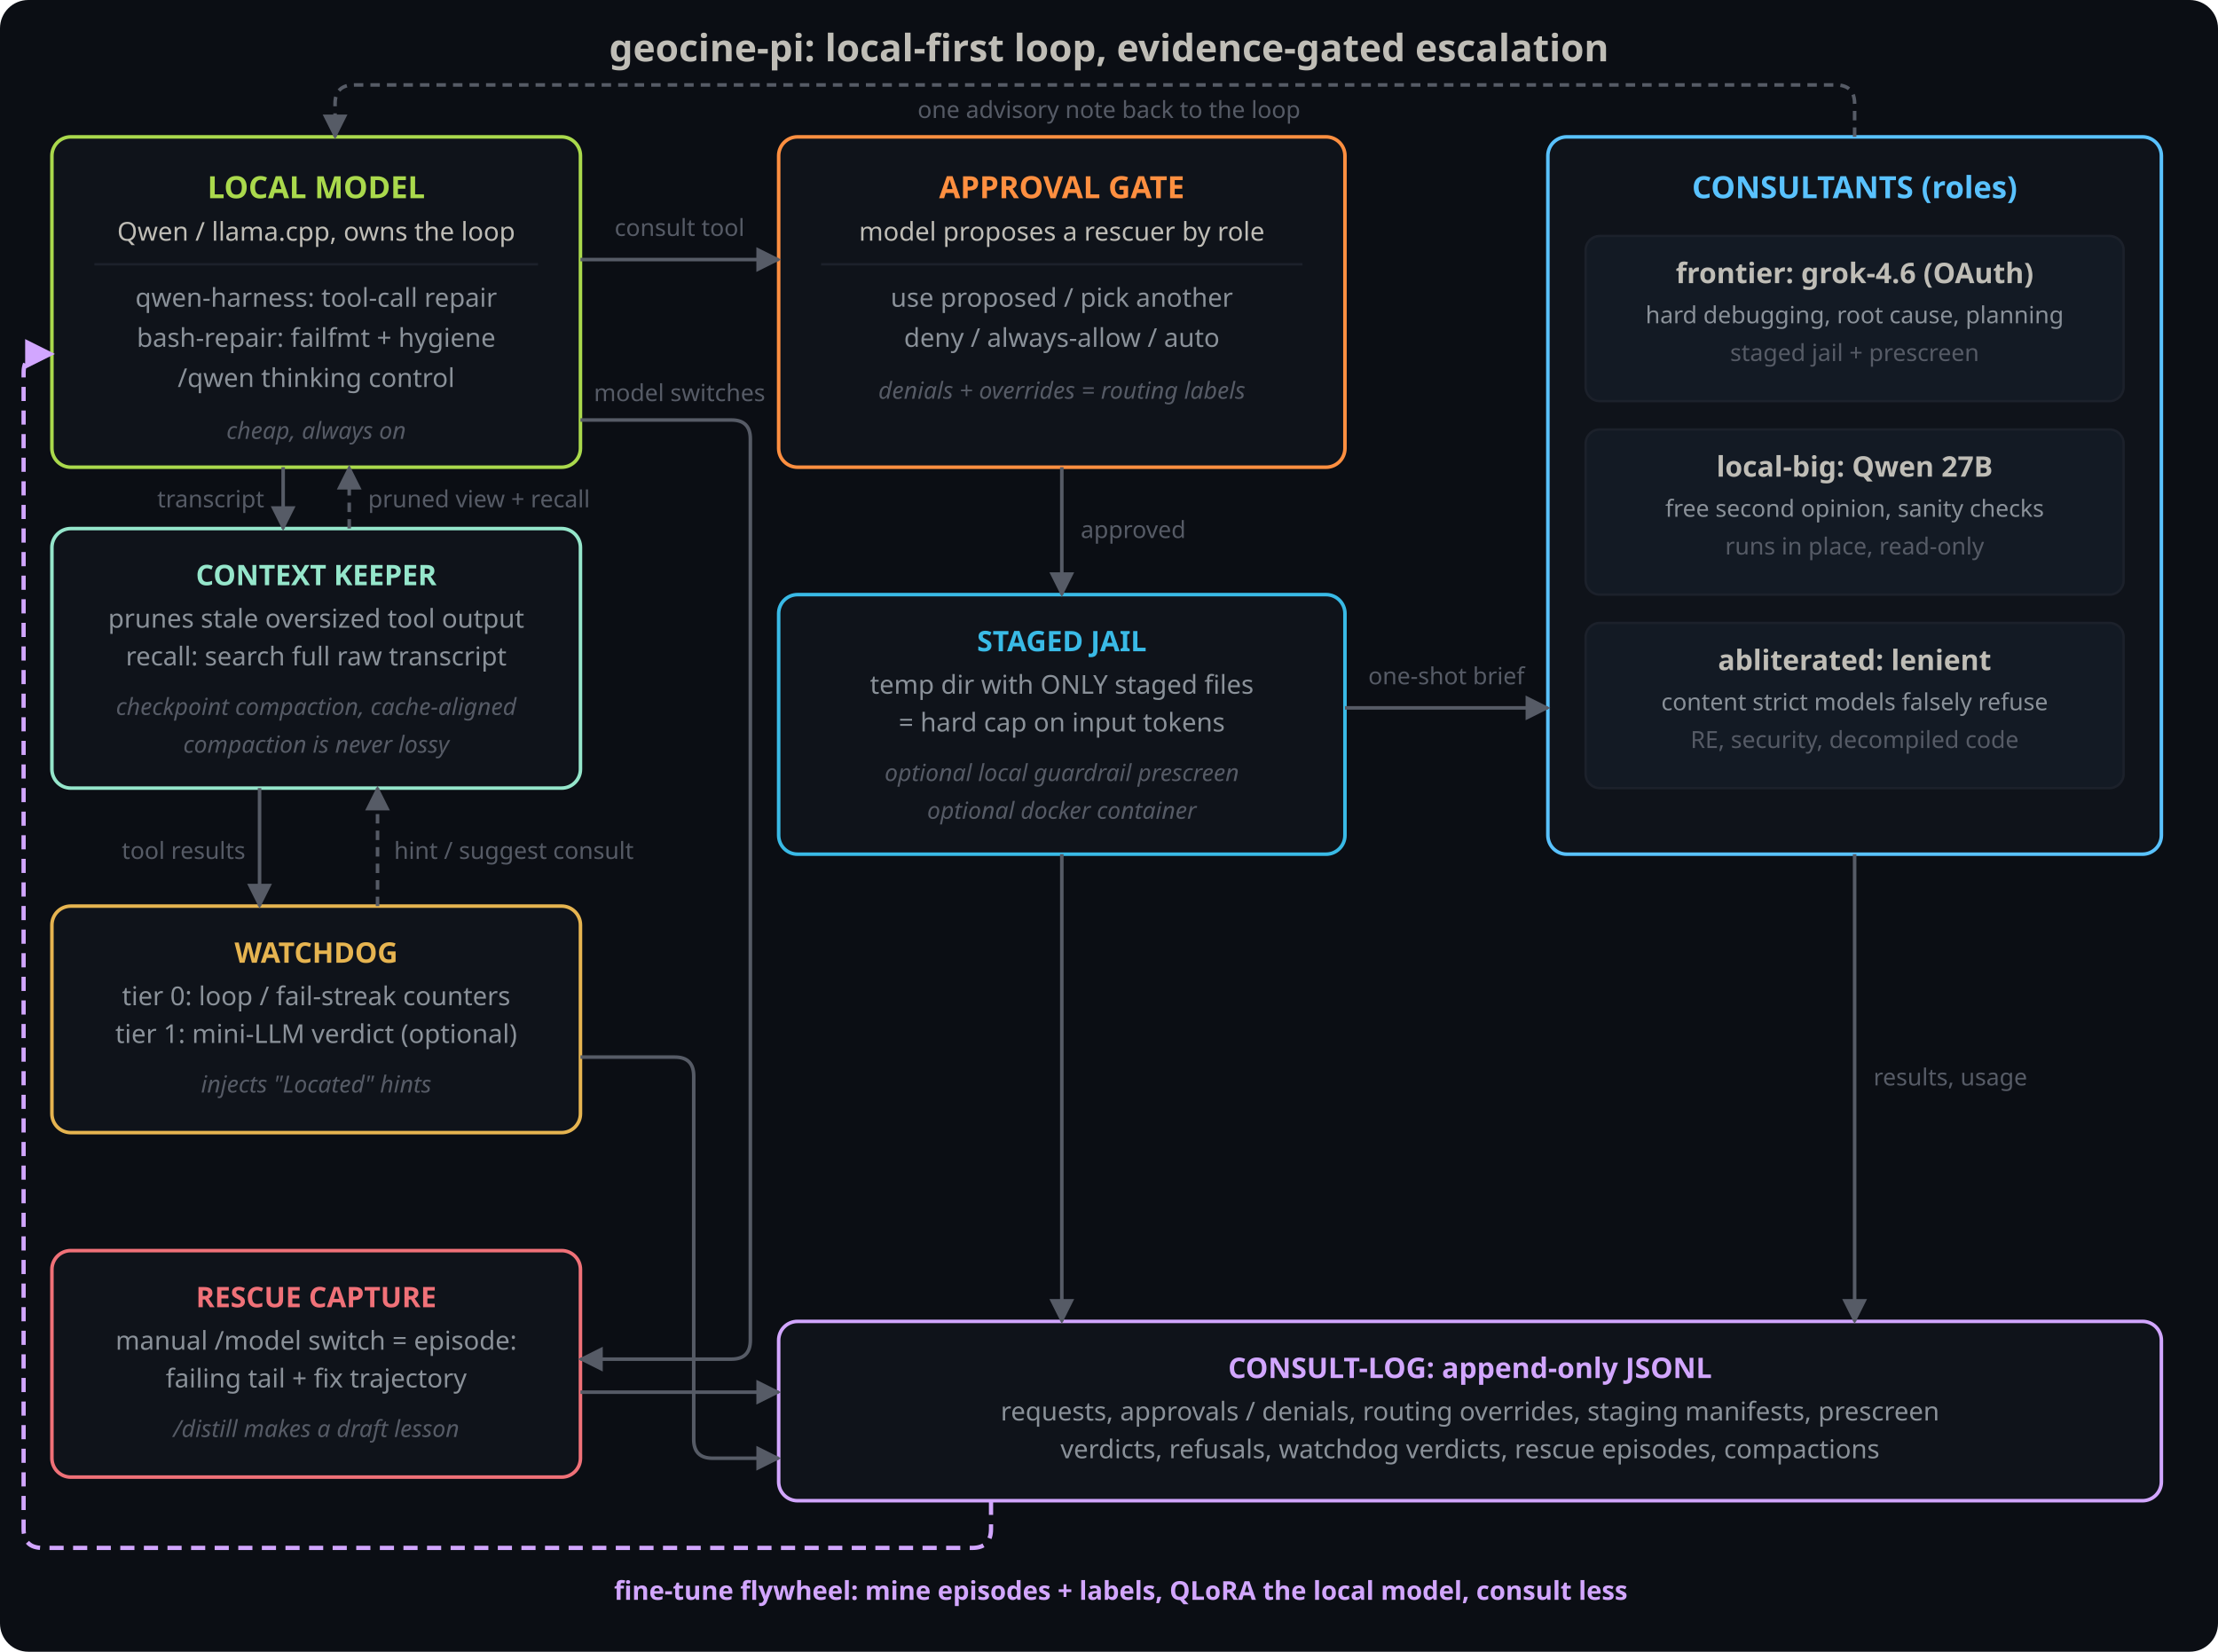
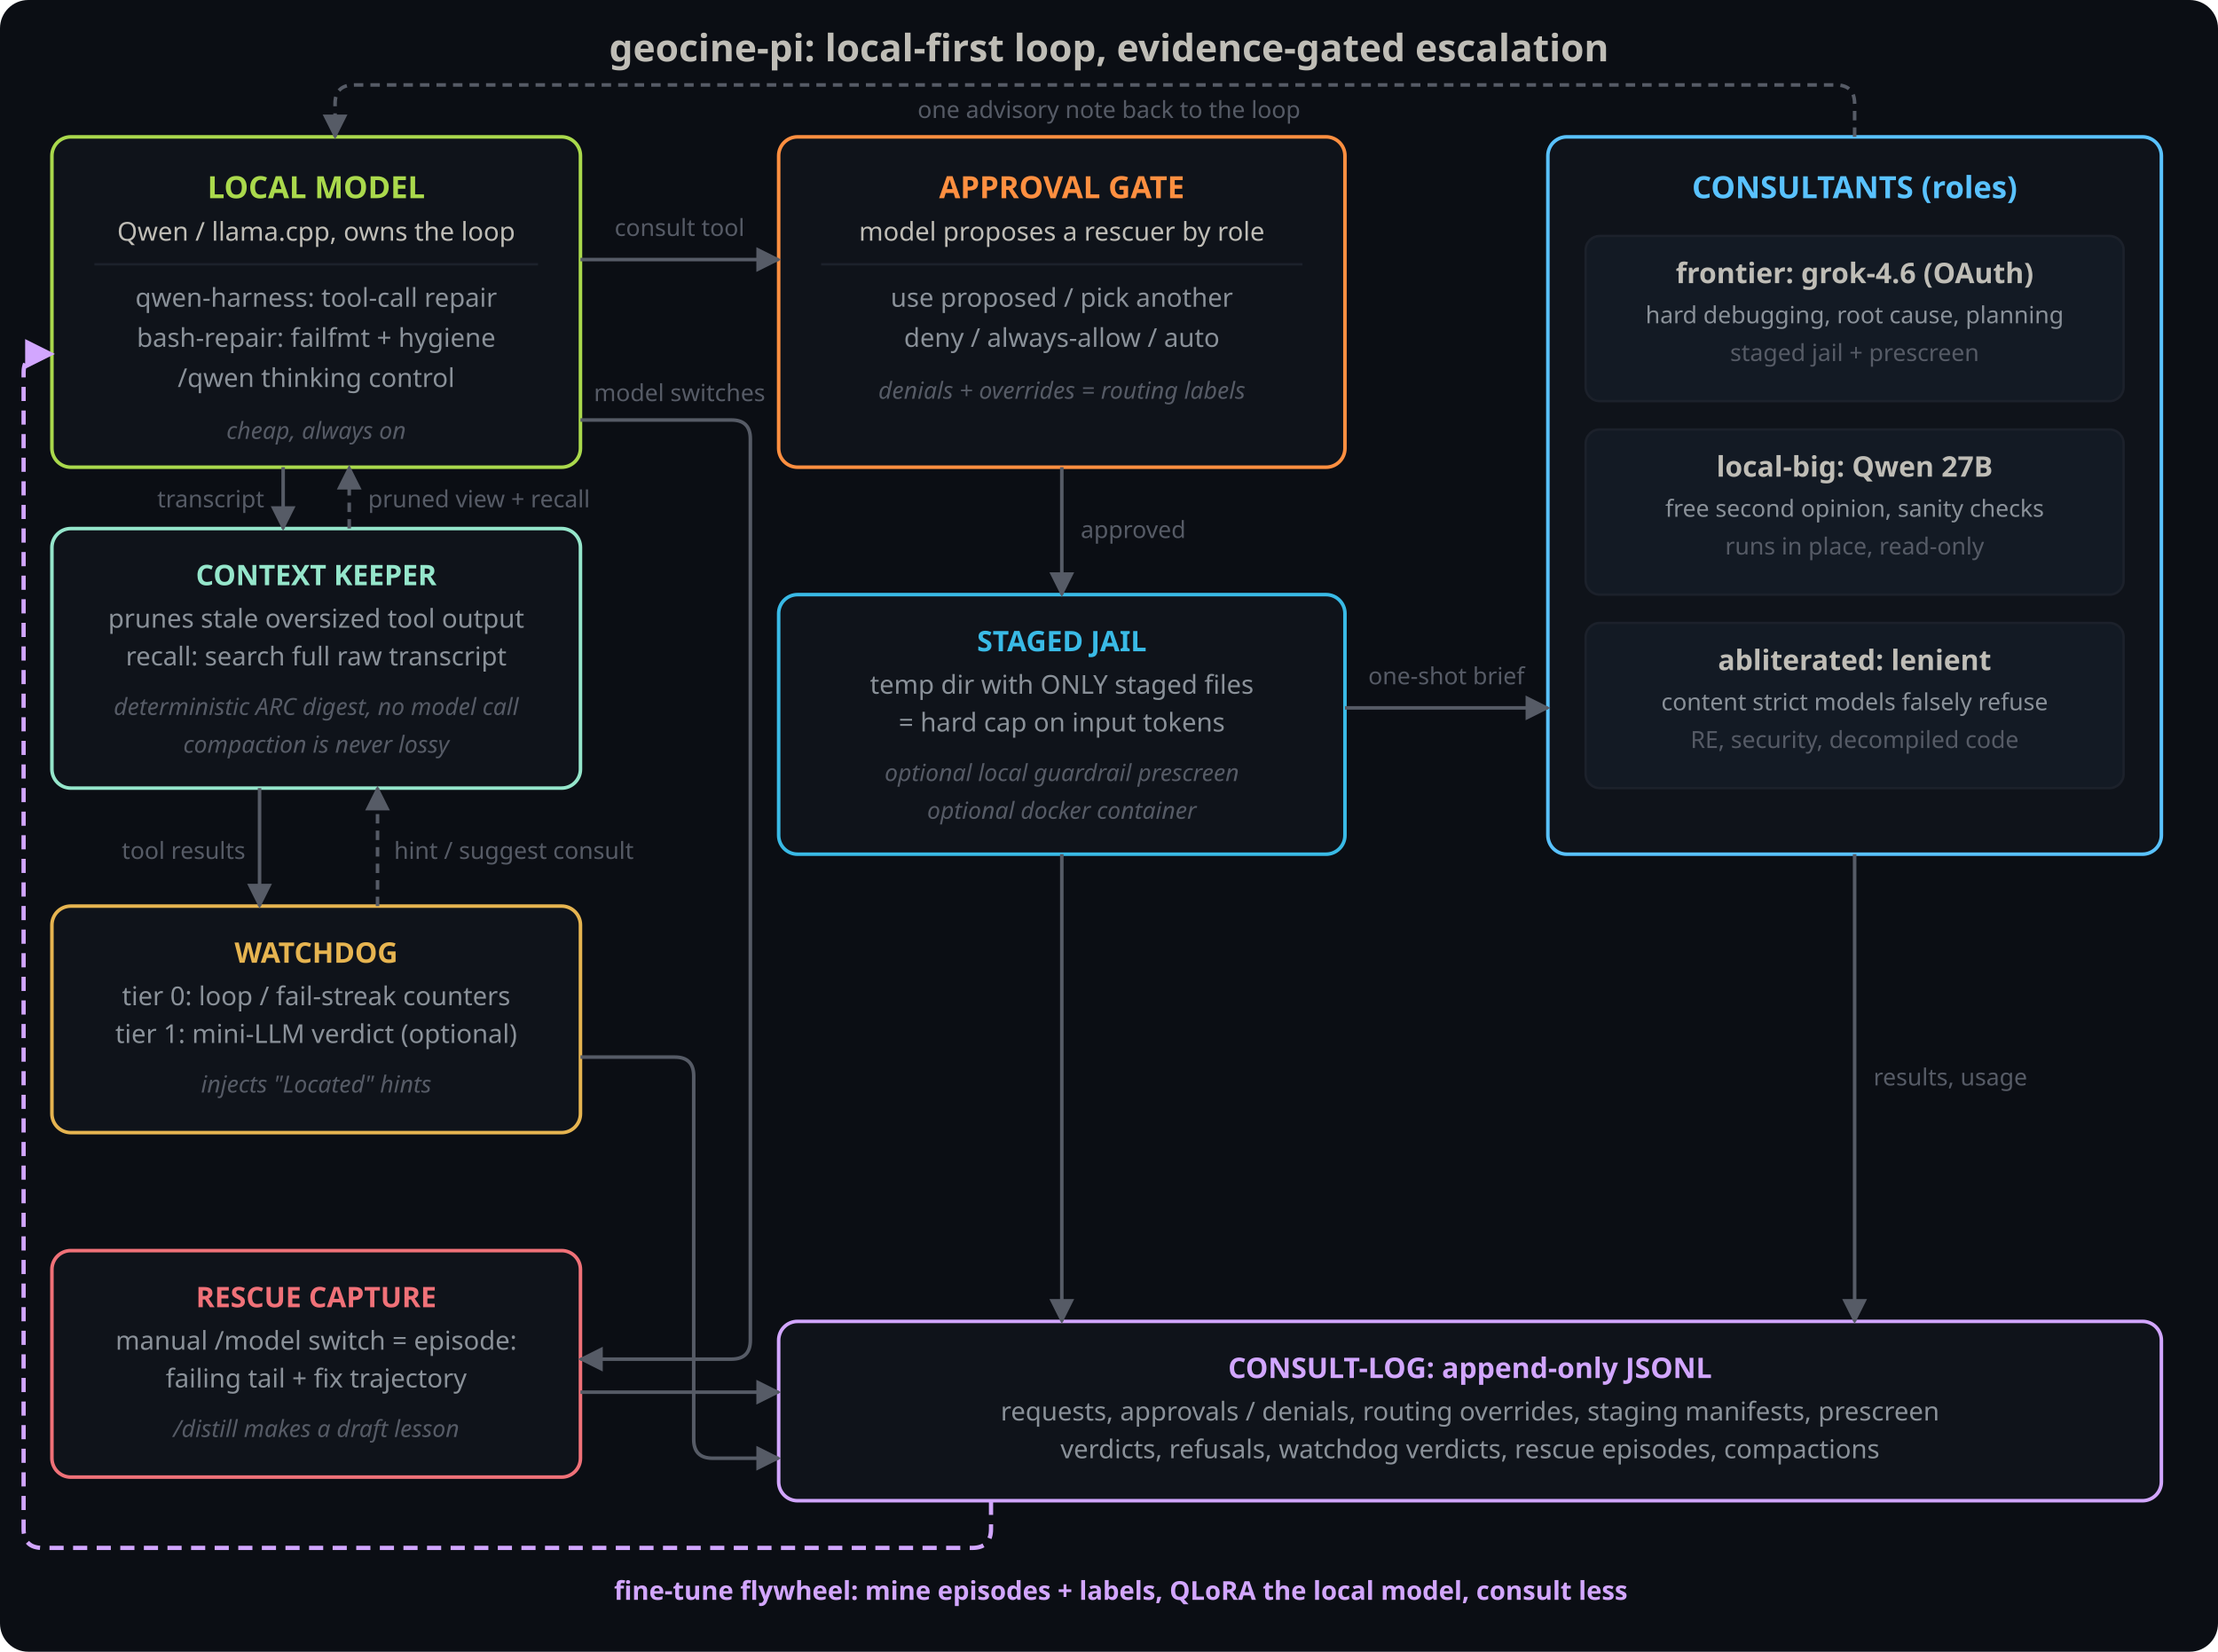
<svg xmlns="http://www.w3.org/2000/svg" viewBox="0 0 940 700" font-family="ui-sans-serif, system-ui, 'Segoe UI', sans-serif">
  <defs>
    <marker id="arrow" viewBox="0 0 10 10" refX="9" refY="5" markerWidth="7" markerHeight="7" orient="auto-start-reverse">
      <path d="M0,0 L10,5 L0,10 z" fill="#565b66" />
    </marker>
    <marker id="arrowp" viewBox="0 0 10 10" refX="9" refY="5" markerWidth="7" markerHeight="7" orient="auto-start-reverse">
      <path d="M0,0 L10,5 L0,10 z" fill="#d2a6ff" />
    </marker>
  </defs>
  <rect x="0" y="0" width="940" height="700" rx="12" fill="#0b0e14" />
  <text x="470" y="26" text-anchor="middle" font-size="16" font-weight="700" fill="#bfbdb6">geocine-pi: local-first loop, evidence-gated escalation</text>
  <rect x="22" y="58" width="224" height="140" rx="8" fill="#0f131a" stroke="#aad94c" stroke-width="1.5" />
  <text x="134" y="84" text-anchor="middle" font-size="13" font-weight="700" fill="#aad94c">LOCAL MODEL</text>
  <text x="134" y="102" text-anchor="middle" font-size="11" fill="#bfbdb6">Qwen / llama.cpp, owns the loop</text>
  <line x1="40" y1="112" x2="228" y2="112" stroke="#1c212b" stroke-width="1" />
  <text x="134" y="130" text-anchor="middle" font-size="11" fill="#8a9199">qwen-harness: tool-call repair</text>
  <text x="134" y="147" text-anchor="middle" font-size="11" fill="#8a9199">bash-repair: failfmt + hygiene</text>
  <text x="134" y="164" text-anchor="middle" font-size="11" fill="#8a9199">/qwen thinking control</text>
  <text x="134" y="186" text-anchor="middle" font-size="10" font-style="italic" fill="#565b66">cheap, always on</text>
  <rect x="22" y="224" width="224" height="110" rx="8" fill="#0f131a" stroke="#95e6cb" stroke-width="1.5" />
  <text x="134" y="248" text-anchor="middle" font-size="12" font-weight="700" fill="#95e6cb">CONTEXT KEEPER</text>
  <text x="134" y="266" text-anchor="middle" font-size="11" fill="#8a9199">prunes stale oversized tool output</text>
  <text x="134" y="282" text-anchor="middle" font-size="11" fill="#8a9199">recall: search full raw transcript</text>
-   <text x="134" y="303" text-anchor="middle" font-size="10" font-style="italic" fill="#565b66">checkpoint compaction, cache-aligned</text>
+   <text x="134" y="303" text-anchor="middle" font-size="10" font-style="italic" fill="#565b66">deterministic ARC digest, no model call</text>
  <text x="134" y="319" text-anchor="middle" font-size="10" font-style="italic" fill="#565b66">compaction is never lossy</text>
  <path d="M120,198 L120,224" stroke="#565b66" stroke-width="1.5" fill="none" marker-end="url(#arrow)" />
  <text x="112" y="215" text-anchor="end" font-size="10" fill="#565b66">transcript</text>
  <path d="M148,224 L148,198" stroke="#565b66" stroke-width="1.5" fill="none" stroke-dasharray="4 3" marker-end="url(#arrow)" />
  <text x="156" y="215" font-size="10" fill="#565b66">pruned view + recall</text>
  <rect x="22" y="384" width="224" height="96" rx="8" fill="#0f131a" stroke="#e6b450" stroke-width="1.5" />
  <text x="134" y="408" text-anchor="middle" font-size="12" font-weight="700" fill="#e6b450">WATCHDOG</text>
  <text x="134" y="426" text-anchor="middle" font-size="11" fill="#8a9199">tier 0: loop / fail-streak counters</text>
  <text x="134" y="442" text-anchor="middle" font-size="11" fill="#8a9199">tier 1: mini-LLM verdict (optional)</text>
  <text x="134" y="463" text-anchor="middle" font-size="10" font-style="italic" fill="#565b66">injects "Located" hints</text>
  <path d="M110,334 L110,384" stroke="#565b66" stroke-width="1.5" fill="none" marker-end="url(#arrow)" />
  <text x="104" y="364" text-anchor="end" font-size="10" fill="#565b66">tool results</text>
  <path d="M160,384 L160,334" stroke="#565b66" stroke-width="1.5" fill="none" stroke-dasharray="4 3" marker-end="url(#arrow)" />
  <text x="167" y="364" font-size="10" fill="#565b66">hint / suggest consult</text>
  <rect x="22" y="530" width="224" height="96" rx="8" fill="#0f131a" stroke="#f07178" stroke-width="1.5" />
  <text x="134" y="554" text-anchor="middle" font-size="12" font-weight="700" fill="#f07178">RESCUE CAPTURE</text>
  <text x="134" y="572" text-anchor="middle" font-size="11" fill="#8a9199">manual /model switch = episode:</text>
  <text x="134" y="588" text-anchor="middle" font-size="11" fill="#8a9199">failing tail + fix trajectory</text>
  <text x="134" y="609" text-anchor="middle" font-size="10" font-style="italic" fill="#565b66">/distill makes a draft lesson</text>
  <path d="M246,178 L310,178 Q318,178 318,186 L318,568 Q318,576 310,576 L246,576" stroke="#565b66" stroke-width="1.5" fill="none" marker-end="url(#arrow)" />
  <text x="288" y="170" text-anchor="middle" font-size="10" fill="#565b66">model switches</text>
  <rect x="330" y="58" width="240" height="140" rx="8" fill="#0f131a" stroke="#ff8f40" stroke-width="1.5" />
  <text x="450" y="84" text-anchor="middle" font-size="13" font-weight="700" fill="#ff8f40">APPROVAL GATE</text>
  <text x="450" y="102" text-anchor="middle" font-size="11" fill="#bfbdb6">model proposes a rescuer by role</text>
  <line x1="348" y1="112" x2="552" y2="112" stroke="#1c212b" stroke-width="1" />
  <text x="450" y="130" text-anchor="middle" font-size="11" fill="#8a9199">use proposed / pick another</text>
  <text x="450" y="147" text-anchor="middle" font-size="11" fill="#8a9199">deny / always-allow / auto</text>
  <text x="450" y="169" text-anchor="middle" font-size="10" font-style="italic" fill="#565b66">denials + overrides = routing labels</text>
  <path d="M246,110 L330,110" stroke="#565b66" stroke-width="1.5" fill="none" marker-end="url(#arrow)" />
  <text x="288" y="100" text-anchor="middle" font-size="10" fill="#565b66">consult tool</text>
  <rect x="330" y="252" width="240" height="110" rx="8" fill="#0f131a" stroke="#39bae6" stroke-width="1.5" />
  <text x="450" y="276" text-anchor="middle" font-size="12" font-weight="700" fill="#39bae6">STAGED JAIL</text>
  <text x="450" y="294" text-anchor="middle" font-size="11" fill="#8a9199">temp dir with ONLY staged files</text>
  <text x="450" y="310" text-anchor="middle" font-size="11" fill="#8a9199">= hard cap on input tokens</text>
  <text x="450" y="331" text-anchor="middle" font-size="10" font-style="italic" fill="#565b66">optional local guardrail prescreen</text>
  <text x="450" y="347" text-anchor="middle" font-size="10" font-style="italic" fill="#565b66">optional docker container</text>
  <path d="M450,198 L450,252" stroke="#565b66" stroke-width="1.5" fill="none" marker-end="url(#arrow)" />
  <text x="458" y="228" font-size="10" fill="#565b66">approved</text>
  <rect x="656" y="58" width="260" height="304" rx="8" fill="#0f131a" stroke="#59c2ff" stroke-width="1.5" />
  <text x="786" y="84" text-anchor="middle" font-size="13" font-weight="700" fill="#59c2ff">CONSULTANTS (roles)</text>
  <rect x="672" y="100" width="228" height="70" rx="6" fill="#131a24" stroke="#1c212b" stroke-width="1" />
  <text x="786" y="120" text-anchor="middle" font-size="12" font-weight="600" fill="#bfbdb6">frontier: grok-4.6 (OAuth)</text>
  <text x="786" y="137" text-anchor="middle" font-size="10" fill="#8a9199">hard debugging, root cause, planning</text>
  <text x="786" y="153" text-anchor="middle" font-size="10" fill="#565b66">staged jail + prescreen</text>
  <rect x="672" y="182" width="228" height="70" rx="6" fill="#131a24" stroke="#1c212b" stroke-width="1" />
  <text x="786" y="202" text-anchor="middle" font-size="12" font-weight="600" fill="#bfbdb6">local-big: Qwen 27B</text>
  <text x="786" y="219" text-anchor="middle" font-size="10" fill="#8a9199">free second opinion, sanity checks</text>
  <text x="786" y="235" text-anchor="middle" font-size="10" fill="#565b66">runs in place, read-only</text>
  <rect x="672" y="264" width="228" height="70" rx="6" fill="#131a24" stroke="#1c212b" stroke-width="1" />
  <text x="786" y="284" text-anchor="middle" font-size="12" font-weight="600" fill="#bfbdb6">abliterated: lenient</text>
  <text x="786" y="301" text-anchor="middle" font-size="10" fill="#8a9199">content strict models falsely refuse</text>
  <text x="786" y="317" text-anchor="middle" font-size="10" fill="#565b66">RE, security, decompiled code</text>
  <path d="M570,300 L656,300" stroke="#565b66" stroke-width="1.5" fill="none" marker-end="url(#arrow)" />
  <text x="613" y="290" text-anchor="middle" font-size="10" fill="#565b66">one-shot brief</text>
  <path d="M786,58 L786,44 Q786,36 778,36 L150,36 Q142,36 142,44 L142,58" stroke="#565b66" stroke-width="1.5" fill="none" stroke-dasharray="4 3" marker-end="url(#arrow)" />
  <text x="470" y="50" text-anchor="middle" font-size="10" fill="#565b66">one advisory note back to the loop</text>
  <rect x="330" y="560" width="586" height="76" rx="8" fill="#0f131a" stroke="#d2a6ff" stroke-width="1.5" />
  <text x="623" y="584" text-anchor="middle" font-size="12" font-weight="700" fill="#d2a6ff">CONSULT-LOG: append-only JSONL</text>
  <text x="623" y="602" text-anchor="middle" font-size="11" fill="#8a9199">requests, approvals / denials, routing overrides, staging manifests, prescreen</text>
  <text x="623" y="618" text-anchor="middle" font-size="11" fill="#8a9199">verdicts, refusals, watchdog verdicts, rescue episodes, compactions</text>
  <path d="M450,362 L450,560" stroke="#565b66" stroke-width="1.5" fill="none" marker-end="url(#arrow)" />
  <path d="M786,362 L786,560" stroke="#565b66" stroke-width="1.5" fill="none" marker-end="url(#arrow)" />
  <text x="794" y="460" font-size="10" fill="#565b66">results, usage</text>
  <path d="M246,448 L286,448 Q294,448 294,456 L294,610 Q294,618 302,618 L330,618" stroke="#565b66" stroke-width="1.5" fill="none" marker-end="url(#arrow)" />
  <path d="M246,590 L330,590" stroke="#565b66" stroke-width="1.5" fill="none" marker-end="url(#arrow)" />
  <path d="M420,636 L420,648 Q420,656 412,656 L18,656 Q10,656 10,648 L10,158 Q10,150 18,150 L22,150" stroke="#d2a6ff" stroke-width="1.8" fill="none" stroke-dasharray="6 4" marker-end="url(#arrowp)" />
  <text x="475" y="678" text-anchor="middle" font-size="11" font-weight="600" fill="#d2a6ff">fine-tune flywheel: mine episodes + labels, QLoRA the local model, consult less</text>
</svg>
